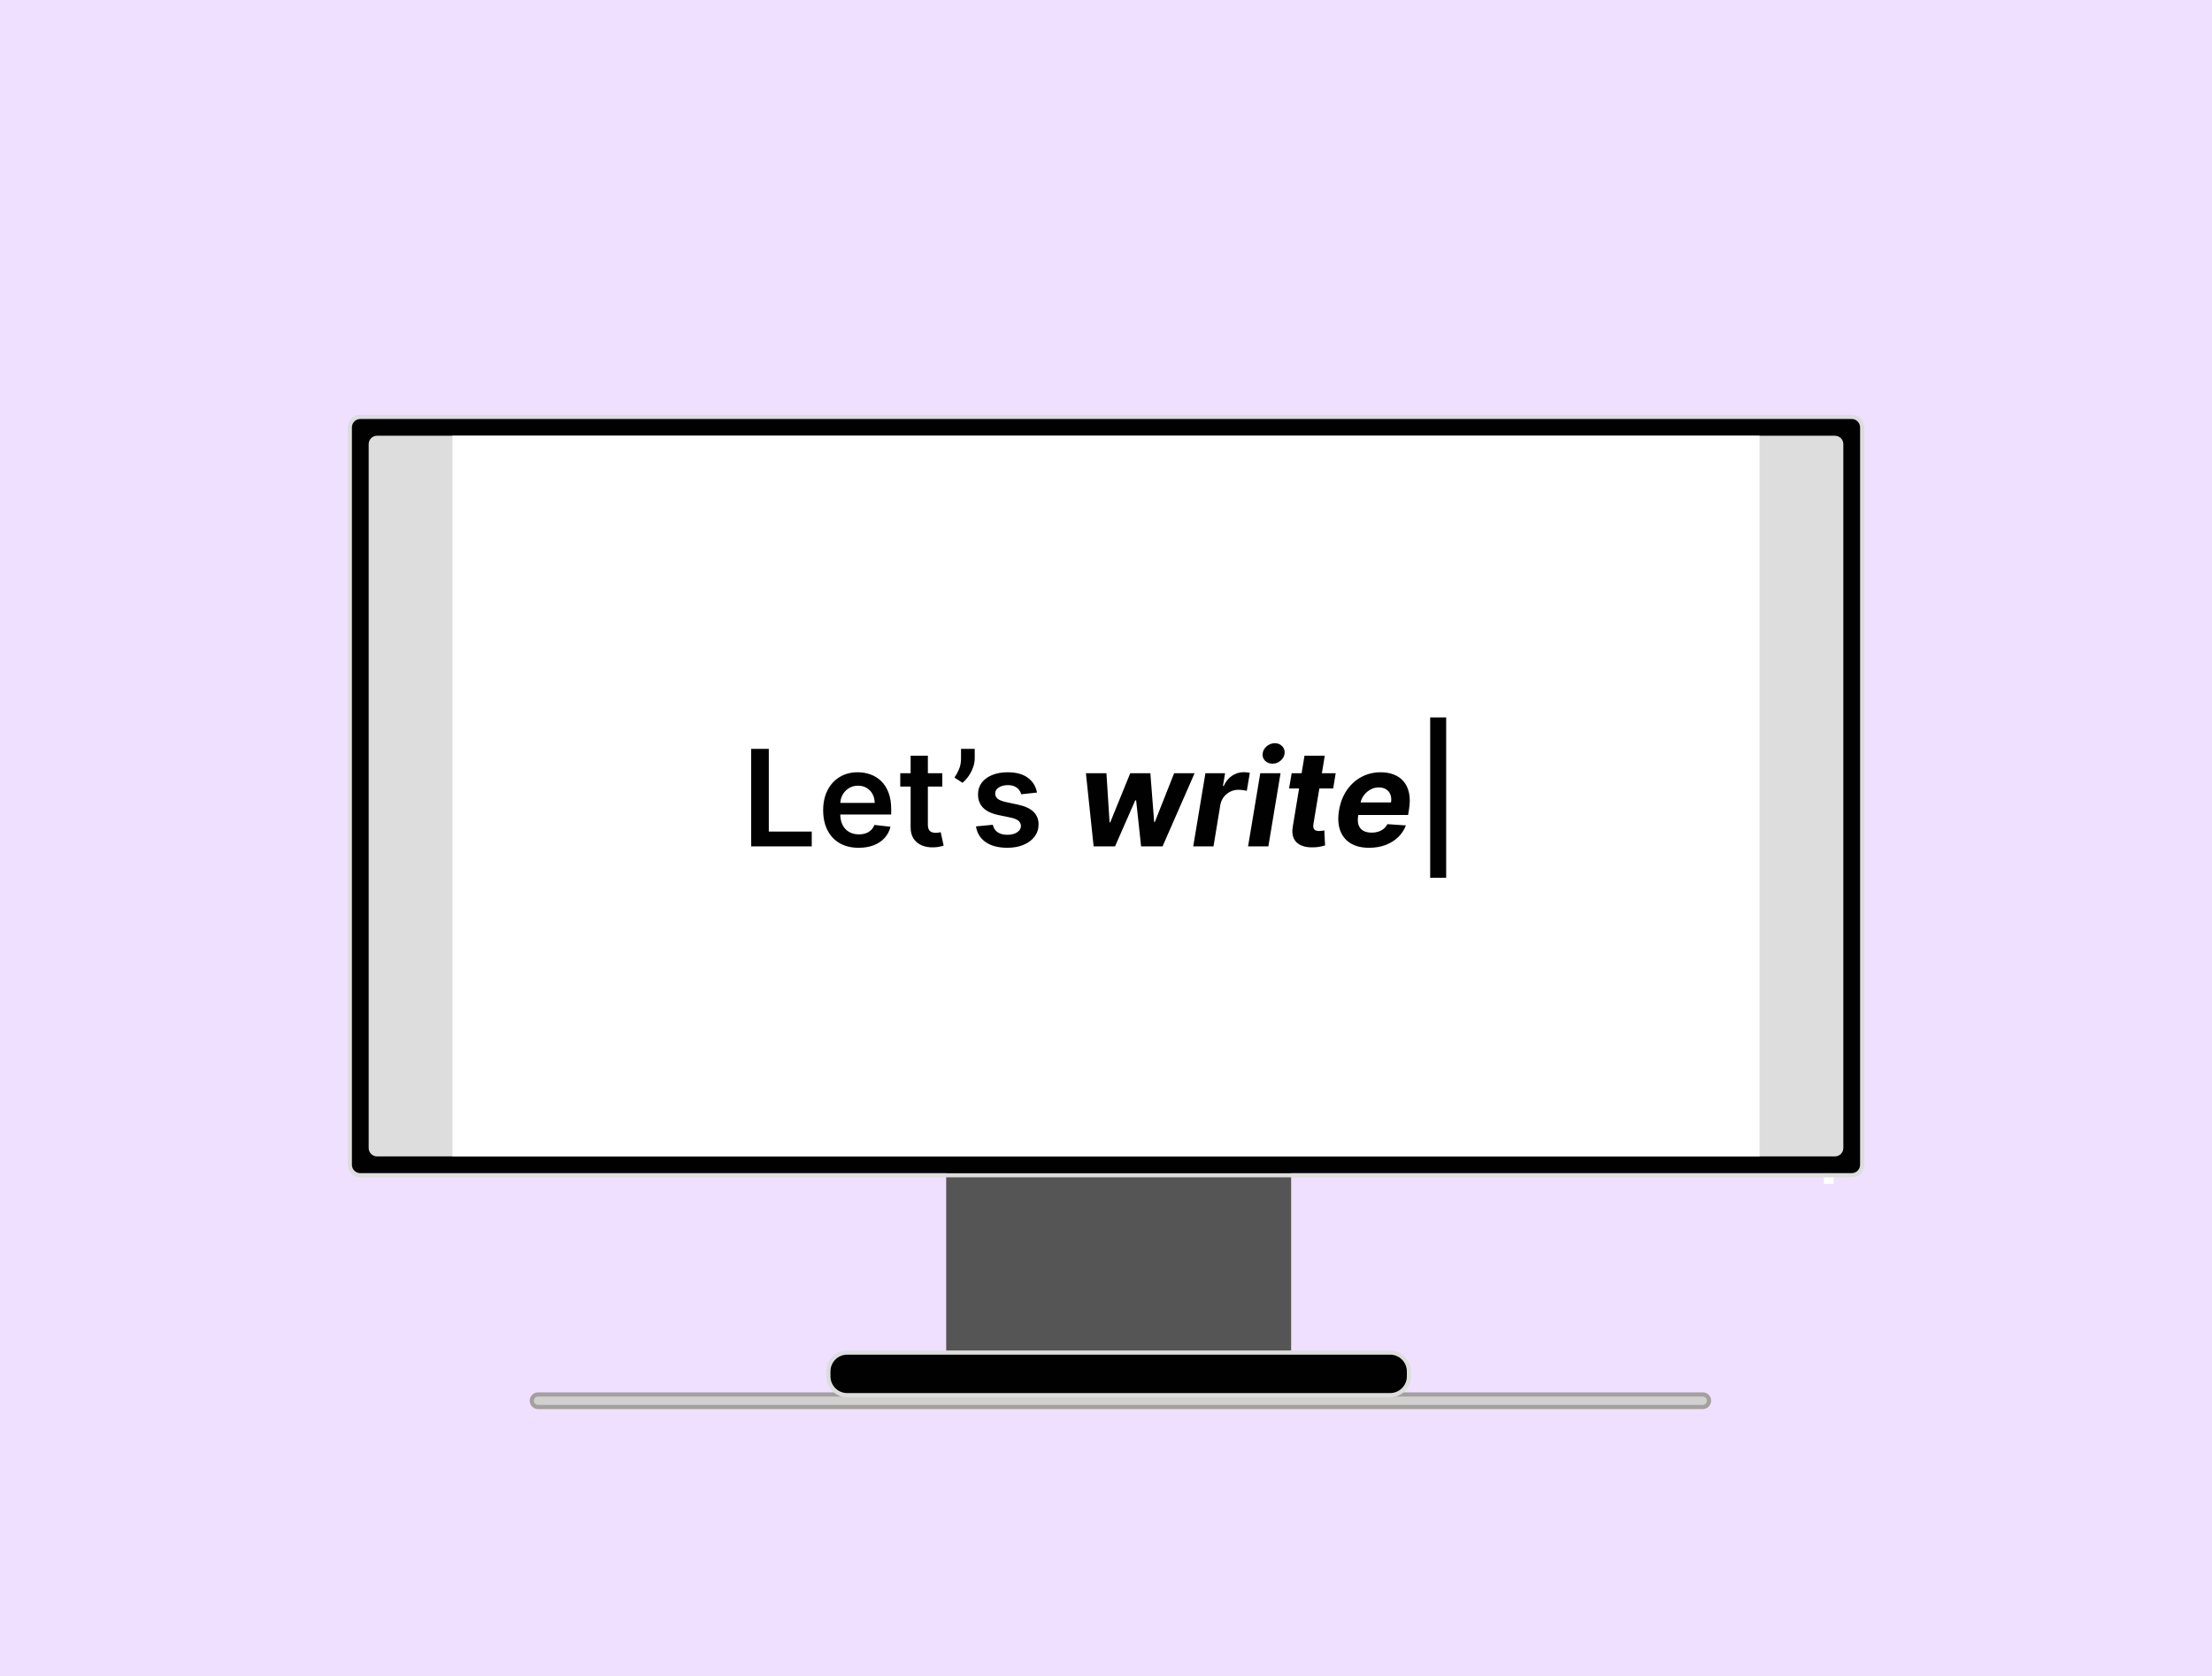
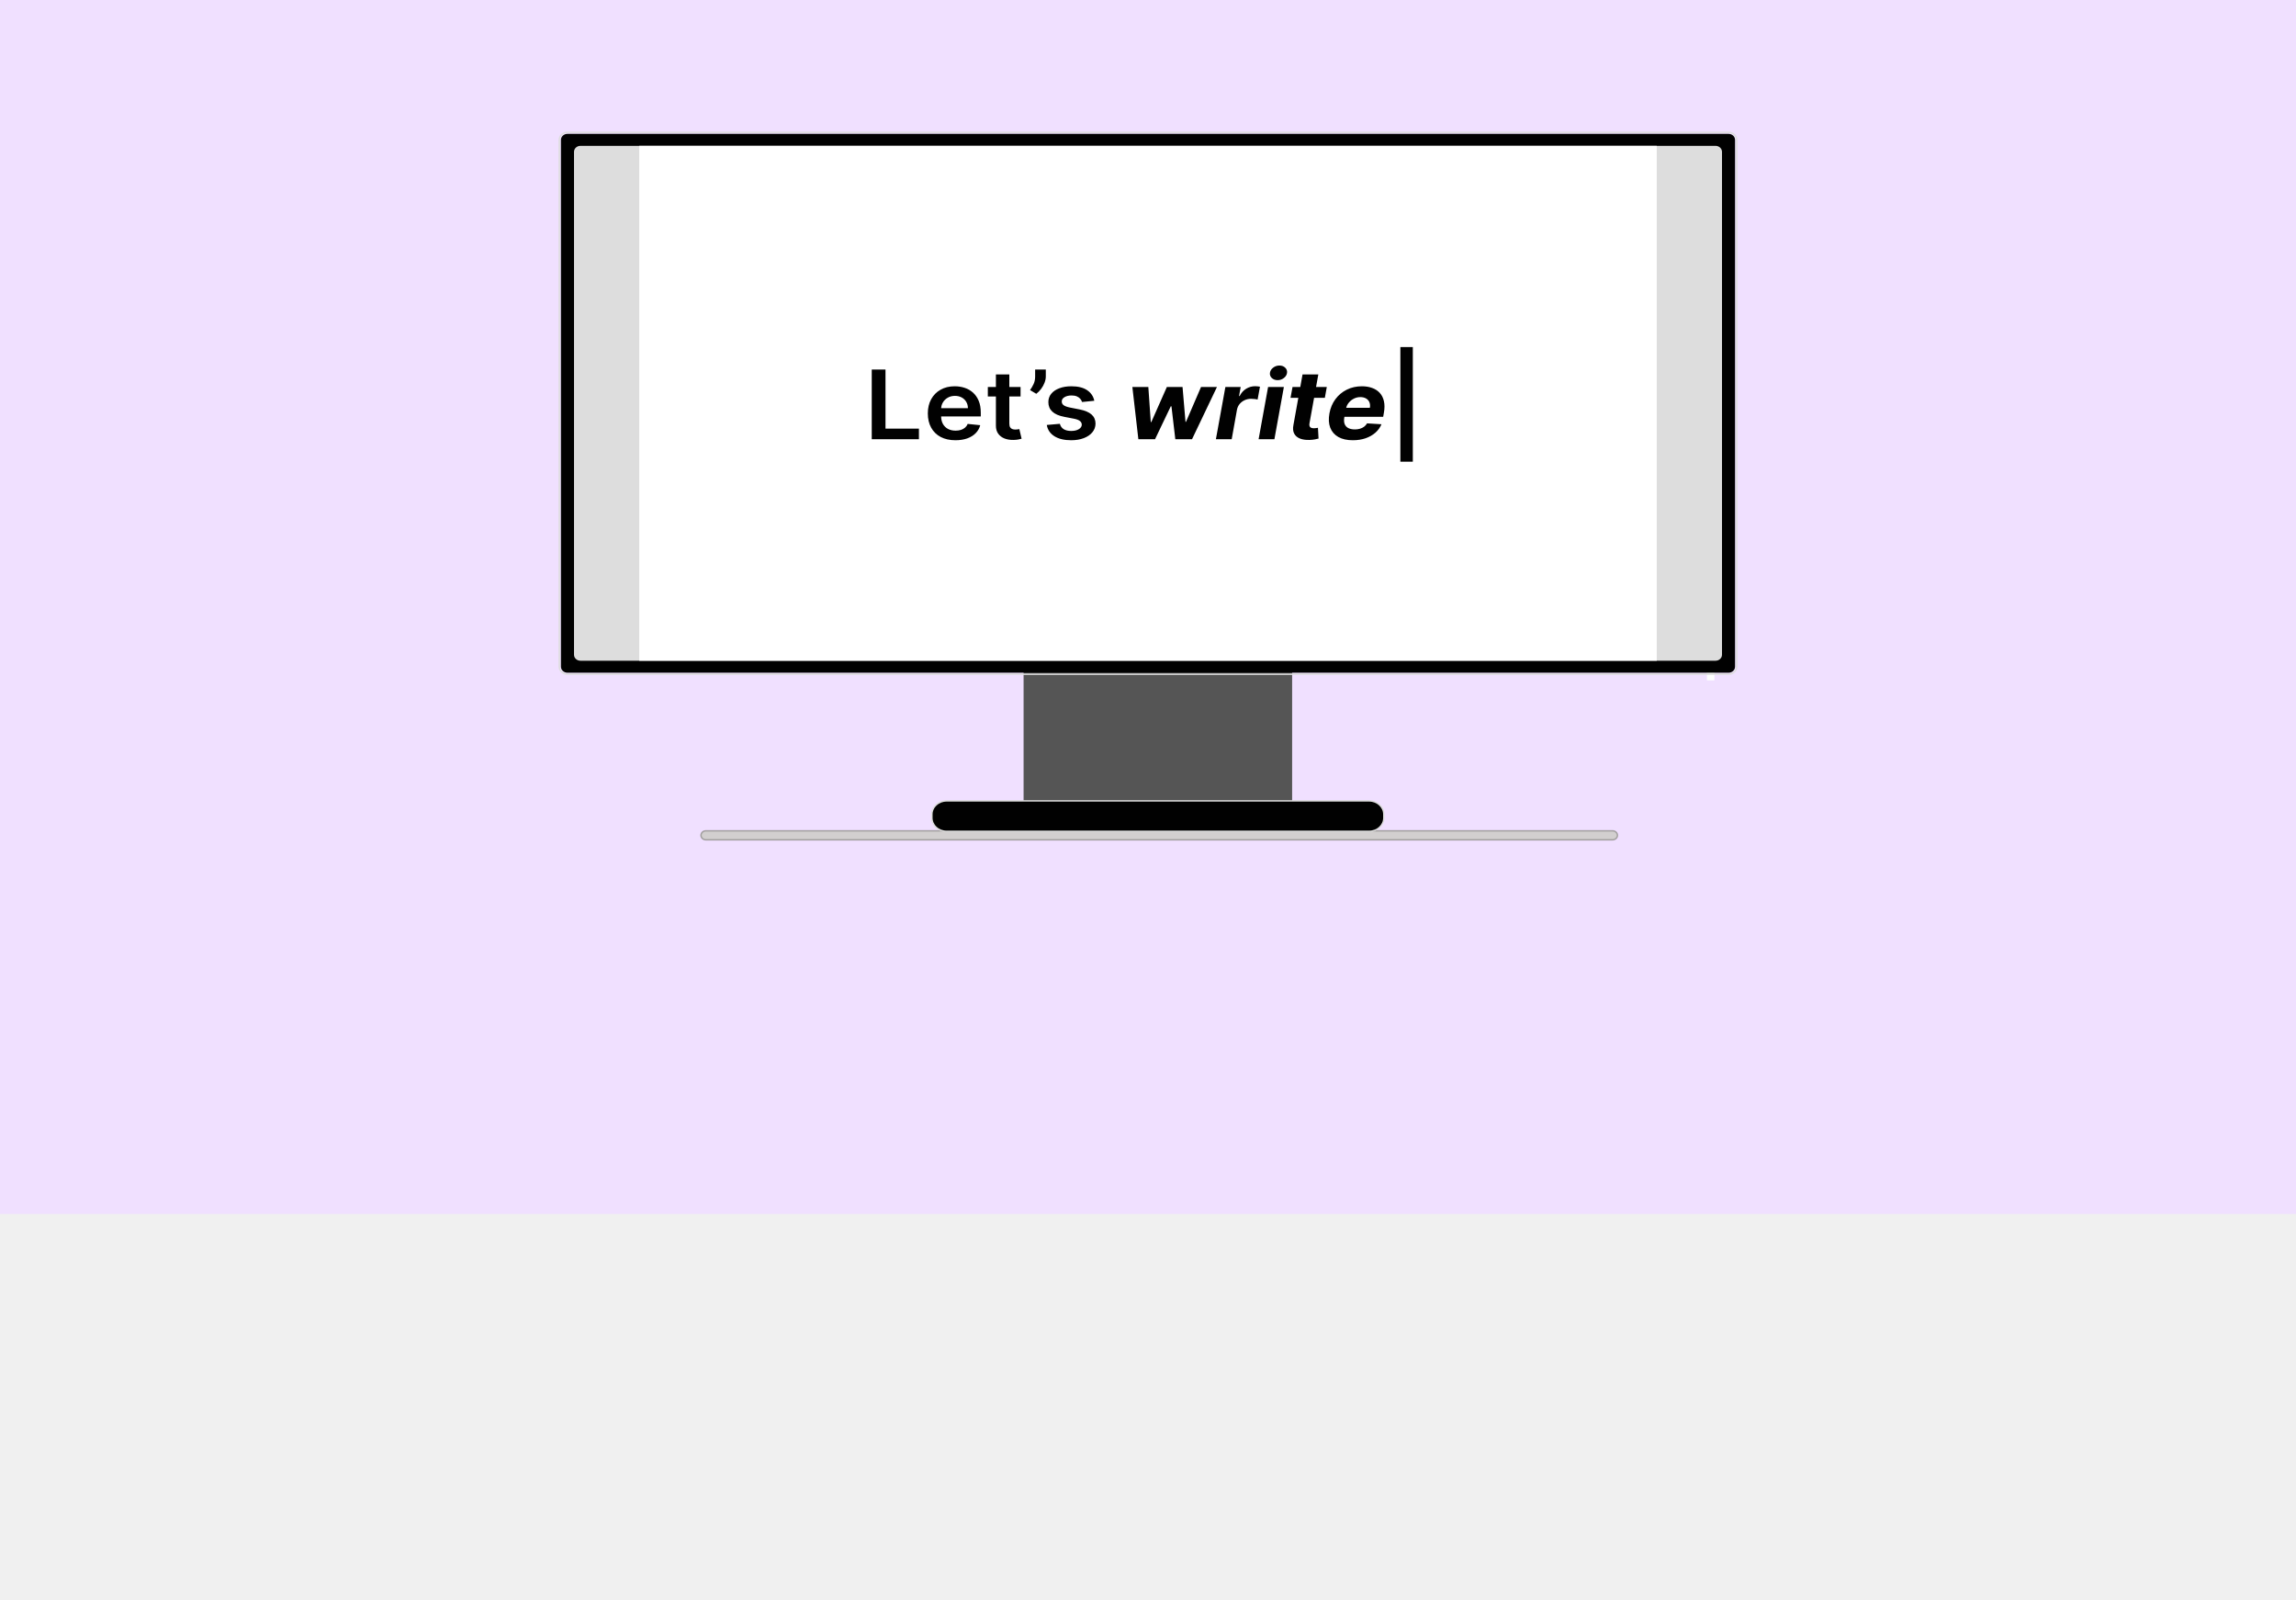
- <svg xmlns="http://www.w3.org/2000/svg" width="264" height="200" viewBox="0 0 264 200" fill="none">
-   <rect width="264" height="200" fill="#F0E0FF" />
-   <rect x="63.47" y="166.407" width="140.5" height="1.5" rx="0.75" fill="#D2CFCF" stroke="#A3A0A0" stroke-width="0.5" />
-   <rect x="112.927" y="124.978" width="41.169" height="38.763" rx="2" fill="#555555" />
-   <rect x="98.866" y="161.407" width="69.29" height="5.086" rx="2.25" fill="#010101" stroke="#DDDDDD" stroke-width="0.5" />
-   <path d="M217.69 137.5H218.836V141.276H217.69V137.5Z" fill="white" />
-   <rect x="41.75" y="49.75" width="180.5" height="90.5" rx="1.25" stroke="#DDDDDD" stroke-width="0.5" />
-   <rect x="42" y="50" width="180" height="90" rx="1" fill="#010101" />
-   <rect x="44" y="52" width="176" height="86" rx="1" fill="#DDDDDD" />
-   <rect width="156" height="86" transform="translate(54 52)" fill="white" />
-   <path d="M89.648 101V89.364H91.756V99.233H96.881V101H89.648ZM102.483 101.17C101.608 101.17 100.852 100.989 100.216 100.625C99.583 100.258 99.097 99.739 98.756 99.068C98.415 98.394 98.244 97.6 98.244 96.688C98.244 95.79 98.415 95.002 98.756 94.324C99.1 93.642 99.581 93.112 100.199 92.733C100.816 92.35 101.542 92.159 102.375 92.159C102.913 92.159 103.42 92.246 103.898 92.421C104.379 92.591 104.803 92.856 105.17 93.216C105.542 93.576 105.833 94.034 106.045 94.591C106.258 95.144 106.364 95.803 106.364 96.568V97.199H99.21V95.812H104.392C104.388 95.419 104.303 95.068 104.136 94.761C103.97 94.451 103.737 94.206 103.438 94.028C103.142 93.85 102.797 93.761 102.403 93.761C101.983 93.761 101.614 93.864 101.295 94.068C100.977 94.269 100.729 94.534 100.551 94.864C100.377 95.189 100.288 95.547 100.284 95.938V97.148C100.284 97.655 100.377 98.091 100.562 98.454C100.748 98.814 101.008 99.091 101.341 99.284C101.674 99.474 102.064 99.568 102.511 99.568C102.811 99.568 103.081 99.526 103.324 99.443C103.566 99.356 103.777 99.229 103.955 99.062C104.133 98.896 104.267 98.689 104.358 98.443L106.278 98.659C106.157 99.167 105.926 99.61 105.585 99.989C105.248 100.364 104.816 100.655 104.29 100.864C103.763 101.068 103.161 101.17 102.483 101.17ZM112.462 92.273V93.864H107.445V92.273H112.462ZM108.683 90.182H110.74V98.375C110.74 98.651 110.782 98.864 110.865 99.011C110.952 99.155 111.066 99.254 111.206 99.307C111.346 99.36 111.501 99.386 111.672 99.386C111.801 99.386 111.918 99.377 112.024 99.358C112.134 99.339 112.217 99.322 112.274 99.307L112.621 100.915C112.511 100.953 112.354 100.994 112.149 101.04C111.948 101.085 111.702 101.112 111.411 101.119C110.895 101.134 110.431 101.057 110.018 100.886C109.606 100.712 109.278 100.443 109.036 100.08C108.797 99.716 108.679 99.261 108.683 98.716V90.182ZM116.332 89.364V90.523C116.332 90.856 116.268 91.203 116.139 91.562C116.014 91.919 115.842 92.26 115.622 92.585C115.402 92.907 115.152 93.184 114.872 93.415L113.918 92.796C114.126 92.481 114.308 92.142 114.463 91.778C114.618 91.411 114.696 90.996 114.696 90.534V89.364H116.332ZM123.767 94.579L121.892 94.784C121.839 94.595 121.746 94.417 121.614 94.25C121.485 94.083 121.311 93.949 121.091 93.847C120.871 93.744 120.602 93.693 120.284 93.693C119.856 93.693 119.496 93.786 119.205 93.972C118.917 94.157 118.775 94.398 118.778 94.693C118.775 94.947 118.867 95.153 119.057 95.312C119.25 95.472 119.568 95.602 120.011 95.704L121.5 96.023C122.326 96.201 122.939 96.483 123.341 96.869C123.746 97.256 123.951 97.761 123.955 98.386C123.951 98.936 123.79 99.421 123.472 99.841C123.157 100.258 122.72 100.583 122.159 100.818C121.598 101.053 120.955 101.17 120.227 101.17C119.159 101.17 118.299 100.947 117.648 100.5C116.996 100.049 116.608 99.422 116.483 98.619L118.489 98.426C118.58 98.82 118.773 99.117 119.068 99.318C119.364 99.519 119.748 99.619 120.222 99.619C120.71 99.619 121.102 99.519 121.398 99.318C121.697 99.117 121.847 98.869 121.847 98.574C121.847 98.324 121.75 98.117 121.557 97.954C121.367 97.792 121.072 97.667 120.67 97.579L119.182 97.267C118.345 97.093 117.725 96.799 117.324 96.386C116.922 95.97 116.723 95.443 116.727 94.807C116.723 94.269 116.869 93.803 117.165 93.409C117.464 93.011 117.879 92.704 118.409 92.489C118.943 92.269 119.559 92.159 120.256 92.159C121.278 92.159 122.083 92.377 122.67 92.812C123.261 93.248 123.627 93.837 123.767 94.579ZM130.523 101L129.602 92.273H132.051L132.426 98.136H132.506L134.892 92.273H137.295L137.75 98.102H137.824L140.131 92.273H142.574L138.75 101H136.188L135.597 95.511H135.489L133.08 101H130.523ZM142.411 101L143.865 92.273H146.212L145.956 93.796H146.047C146.297 93.254 146.632 92.845 147.053 92.568C147.477 92.288 147.933 92.148 148.422 92.148C148.543 92.148 148.67 92.155 148.803 92.171C148.939 92.182 149.06 92.201 149.166 92.227L148.803 94.381C148.696 94.343 148.545 94.312 148.348 94.29C148.155 94.263 147.971 94.25 147.797 94.25C147.445 94.25 147.117 94.328 146.814 94.483C146.511 94.635 146.255 94.847 146.047 95.119C145.842 95.392 145.708 95.706 145.643 96.062L144.831 101H142.411ZM148.957 101L150.412 92.273H152.832L151.378 101H148.957ZM151.872 91.136C151.512 91.136 151.215 91.017 150.98 90.778C150.749 90.536 150.654 90.248 150.696 89.915C150.738 89.574 150.901 89.286 151.185 89.051C151.469 88.812 151.791 88.693 152.151 88.693C152.51 88.693 152.804 88.812 153.031 89.051C153.259 89.286 153.353 89.574 153.315 89.915C153.277 90.248 153.116 90.536 152.832 90.778C152.552 91.017 152.232 91.136 151.872 91.136ZM159.413 92.273L159.112 94.091H153.851L154.158 92.273H159.413ZM155.692 90.182H158.112L156.76 98.318C156.722 98.542 156.728 98.716 156.777 98.841C156.826 98.962 156.908 99.047 157.021 99.097C157.139 99.146 157.279 99.171 157.442 99.171C157.555 99.171 157.671 99.161 157.788 99.142C157.906 99.119 157.995 99.102 158.055 99.091L158.146 100.892C158.01 100.934 157.826 100.979 157.595 101.028C157.368 101.078 157.099 101.108 156.788 101.119C156.197 101.142 155.697 101.064 155.288 100.886C154.879 100.705 154.586 100.426 154.408 100.051C154.23 99.676 154.192 99.204 154.294 98.636L155.692 90.182ZM163.396 101.17C162.502 101.17 161.762 100.989 161.175 100.625C160.588 100.258 160.175 99.739 159.936 99.068C159.701 98.394 159.661 97.597 159.817 96.676C159.968 95.778 160.273 94.99 160.732 94.312C161.194 93.635 161.773 93.106 162.47 92.727C163.167 92.349 163.944 92.159 164.8 92.159C165.375 92.159 165.896 92.252 166.362 92.438C166.832 92.619 167.222 92.896 167.533 93.267C167.843 93.635 168.055 94.095 168.169 94.648C168.286 95.201 168.285 95.849 168.163 96.591L168.055 97.256H160.692L160.925 95.756H166.016C166.072 95.407 166.05 95.099 165.947 94.829C165.845 94.561 165.675 94.35 165.436 94.199C165.197 94.044 164.904 93.966 164.555 93.966C164.199 93.966 163.866 94.053 163.555 94.227C163.245 94.401 162.983 94.631 162.771 94.915C162.563 95.195 162.429 95.5 162.368 95.829L162.101 97.318C162.025 97.776 162.04 98.157 162.146 98.46C162.256 98.763 162.446 98.99 162.714 99.142C162.983 99.29 163.324 99.364 163.737 99.364C164.006 99.364 164.258 99.326 164.493 99.25C164.732 99.174 164.944 99.062 165.129 98.915C165.315 98.763 165.466 98.576 165.584 98.352L167.794 98.5C167.589 99.038 167.279 99.508 166.862 99.909C166.446 100.307 165.944 100.617 165.357 100.841C164.773 101.061 164.12 101.17 163.396 101.17ZM172.599 85.614V104.75H170.69V85.614H172.599Z" fill="#010101" />
+ <svg xmlns="http://www.w3.org/2000/svg" width="600" height="418" viewBox="100 100 400 418" fill="none">
+   <g clip-path="url(#clip0_1678_3438)">
+     <path d="M600 0H0V417.196H600V0Z" fill="#F0E0FF" />
+     <path d="M421.398 317.095H184.466C183.76 317.095 183.188 317.62 183.188 318.268C183.188 318.916 183.76 319.442 184.466 319.442H421.398C422.104 319.442 422.676 318.916 422.676 318.268C422.676 317.62 422.104 317.095 421.398 317.095Z" fill="#D2CFCF" stroke="#A3A0A0" stroke-width="0.375" />
+     <path d="M334.254 252.28H270.898C269.016 252.28 267.489 253.681 267.489 255.409V309.795C267.489 311.524 269.016 312.924 270.898 312.924H334.254C336.137 312.924 337.664 311.524 337.664 309.795V255.409C337.664 253.681 336.137 252.28 334.254 252.28Z" fill="#555555" />
+     <path d="M357.795 309.272H247.358C245.24 309.272 243.522 310.848 243.522 312.793V313.709C243.522 315.653 245.24 317.229 247.358 317.229H357.795C359.913 317.229 361.63 315.653 361.63 313.709V312.793C361.63 310.848 359.913 309.272 357.795 309.272Z" fill="#010101" stroke="#DDDDDD" stroke-width="0.375" />
+     <path d="M446.062 271.87H448.016V277.778H446.062V271.87Z" fill="white" />
+     <path d="M451.705 134.587H148.296C147.119 134.587 146.165 135.462 146.165 136.542V274.217C146.165 275.297 147.119 276.173 148.296 276.173H451.705C452.882 276.173 453.835 275.297 453.835 274.217V136.542C453.835 135.462 452.882 134.587 451.705 134.587Z" stroke="#DDDDDD" stroke-width="0.375" />
+     <path d="M451.704 134.978H148.295C147.354 134.978 146.591 135.678 146.591 136.542V274.217C146.591 275.081 147.354 275.782 148.295 275.782H451.704C452.646 275.782 453.409 275.081 453.409 274.217V136.542C453.409 135.678 452.646 134.978 451.704 134.978Z" fill="#010101" />
+     <path d="M448.295 138.107H151.705C150.763 138.107 150 138.807 150 139.671V271.088C150 271.952 150.763 272.652 151.705 272.652H448.295C449.237 272.652 450 271.952 450 271.088V139.671C450 138.807 449.237 138.107 448.295 138.107Z" fill="#DDDDDD" />
+     <path d="M432.955 138.107H167.046V272.652H432.955V138.107Z" fill="white" />
+     <path d="M227.809 214.767V196.562H231.402V212.002H240.138V214.767H227.809ZM249.687 215.033C248.195 215.033 246.907 214.749 245.823 214.18C244.744 213.606 243.915 212.793 243.334 211.744C242.753 210.689 242.462 209.448 242.462 208.02C242.462 206.615 242.753 205.383 243.334 204.322C243.921 203.255 244.741 202.425 245.794 201.833C246.845 201.234 248.083 200.935 249.503 200.935C250.42 200.935 251.284 201.071 252.099 201.344C252.919 201.611 253.641 202.026 254.267 202.589C254.901 203.152 255.397 203.869 255.759 204.74C256.122 205.605 256.302 206.636 256.302 207.833V208.82H244.108V206.651H252.941C252.934 206.035 252.789 205.486 252.505 205.006C252.222 204.52 251.824 204.138 251.315 203.86C250.81 203.581 250.222 203.442 249.551 203.442C248.835 203.442 248.206 203.602 247.662 203.922C247.12 204.236 246.697 204.651 246.394 205.166C246.097 205.676 245.945 206.236 245.939 206.846V208.74C245.939 209.534 246.097 210.215 246.413 210.784C246.73 211.347 247.173 211.78 247.74 212.082C248.308 212.378 248.973 212.527 249.735 212.527C250.246 212.527 250.706 212.461 251.12 212.331C251.533 212.195 251.893 211.996 252.196 211.735C252.499 211.475 252.728 211.152 252.883 210.767L256.156 211.104C255.949 211.898 255.556 212.592 254.974 213.184C254.4 213.772 253.664 214.227 252.767 214.554C251.869 214.873 250.843 215.033 249.687 215.033ZM266.697 201.113V203.602H258.145V201.113H266.697ZM260.255 197.842H263.761V210.66C263.761 211.092 263.833 211.424 263.974 211.655C264.123 211.881 264.317 212.035 264.556 212.118C264.794 212.201 265.059 212.242 265.35 212.242C265.57 212.242 265.769 212.227 265.95 212.198C266.138 212.168 266.279 212.141 266.376 212.118L266.968 214.634C266.78 214.693 266.513 214.757 266.163 214.829C265.82 214.9 265.401 214.942 264.905 214.953C264.026 214.976 263.235 214.856 262.531 214.588C261.828 214.316 261.269 213.895 260.857 213.327C260.449 212.758 260.248 212.047 260.255 211.193V197.842ZM273.293 196.562V198.375C273.293 198.897 273.184 199.439 272.964 200.002C272.751 200.559 272.458 201.092 272.083 201.602C271.708 202.106 271.282 202.538 270.805 202.9L269.178 201.931C269.533 201.439 269.843 200.908 270.107 200.34C270.372 199.765 270.505 199.116 270.505 198.393V196.562H273.293ZM285.966 204.722L282.77 205.042C282.68 204.746 282.522 204.467 282.297 204.206C282.077 203.946 281.78 203.735 281.405 203.575C281.03 203.415 280.572 203.335 280.03 203.335C279.3 203.335 278.686 203.48 278.19 203.771C277.699 204.061 277.457 204.437 277.463 204.9C277.457 205.297 277.614 205.62 277.938 205.869C278.267 206.118 278.809 206.322 279.564 206.482L282.102 206.98C283.51 207.258 284.555 207.7 285.24 208.304C285.931 208.909 286.28 209.7 286.287 210.678C286.28 211.537 286.006 212.296 285.464 212.953C284.927 213.606 284.182 214.114 283.226 214.482C282.269 214.85 281.173 215.033 279.932 215.033C278.112 215.033 276.646 214.684 275.536 213.984C274.425 213.279 273.764 212.298 273.551 211.042L276.97 210.74C277.125 211.356 277.454 211.821 277.957 212.135C278.461 212.449 279.116 212.607 279.924 212.607C280.756 212.607 281.424 212.449 281.928 212.135C282.438 211.821 282.694 211.433 282.694 210.971C282.694 210.58 282.528 210.257 282.199 210.002C281.876 209.747 281.373 209.552 280.688 209.415L278.151 208.926C276.724 208.654 275.668 208.195 274.984 207.549C274.299 206.897 273.96 206.073 273.966 205.077C273.96 204.236 274.209 203.507 274.713 202.891C275.223 202.269 275.93 201.788 276.834 201.451C277.744 201.107 278.794 200.935 279.982 200.935C281.724 200.935 283.096 201.276 284.097 201.957C285.104 202.639 285.728 203.56 285.966 204.722ZM297.482 214.767L295.913 201.113H300.087L300.726 210.287H300.863L304.93 201.113H309.026L309.801 210.233H309.927L313.86 201.113H318.024L311.506 214.767H307.139L306.131 206.18H305.947L301.841 214.767H297.482ZM317.746 214.767L320.224 201.113H324.225L323.789 203.495H323.944C324.37 202.648 324.941 202.008 325.659 201.575C326.381 201.137 327.159 200.917 327.992 200.917C328.198 200.917 328.415 200.929 328.641 200.953C328.873 200.971 329.08 201 329.26 201.042L328.641 204.411C328.459 204.352 328.202 204.304 327.866 204.269C327.537 204.227 327.223 204.206 326.927 204.206C326.327 204.206 325.768 204.328 325.251 204.571C324.735 204.808 324.298 205.14 323.944 205.566C323.594 205.993 323.366 206.485 323.255 207.042L321.871 214.767H317.746ZM328.904 214.767L331.384 201.113H335.509L333.031 214.767H328.904ZM333.873 199.335C333.259 199.335 332.753 199.148 332.352 198.775C331.959 198.396 331.797 197.945 331.868 197.424C331.94 196.891 332.218 196.44 332.702 196.073C333.186 195.699 333.735 195.513 334.348 195.513C334.96 195.513 335.461 195.699 335.848 196.073C336.237 196.44 336.397 196.891 336.332 197.424C336.268 197.945 335.993 198.396 335.509 198.775C335.032 199.148 334.486 199.335 333.873 199.335ZM346.727 201.113L346.214 203.957H337.246L337.769 201.113H346.727ZM340.384 197.842H344.509L342.205 210.571C342.14 210.921 342.15 211.193 342.234 211.389C342.317 211.578 342.457 211.712 342.649 211.789C342.851 211.866 343.089 211.904 343.367 211.904C343.56 211.904 343.757 211.89 343.957 211.86C344.158 211.824 344.31 211.798 344.412 211.78L344.567 214.598C344.335 214.663 344.022 214.734 343.628 214.81C343.241 214.889 342.782 214.936 342.252 214.953C341.245 214.989 340.393 214.867 339.695 214.588C338.998 214.305 338.499 213.869 338.195 213.282C337.892 212.695 337.827 211.958 338.001 211.069L340.384 197.842ZM353.516 215.033C351.992 215.033 350.731 214.749 349.73 214.18C348.73 213.606 348.026 212.793 347.618 211.744C347.218 210.689 347.149 209.442 347.415 208.002C347.673 206.598 348.193 205.365 348.975 204.304C349.763 203.243 350.749 202.417 351.938 201.824C353.126 201.231 354.45 200.935 355.909 200.935C356.889 200.935 357.777 201.08 358.572 201.371C359.373 201.655 360.038 202.088 360.568 202.668C361.096 203.243 361.457 203.963 361.652 204.829C361.851 205.694 361.849 206.707 361.641 207.869L361.457 208.909H348.907L349.304 206.562H357.982C358.077 206.017 358.04 205.534 357.864 205.113C357.69 204.692 357.401 204.363 356.993 204.126C356.586 203.883 356.086 203.762 355.491 203.762C354.885 203.762 354.317 203.898 353.787 204.171C353.259 204.443 352.812 204.802 352.451 205.246C352.096 205.685 351.868 206.162 351.764 206.677L351.309 209.007C351.179 209.724 351.205 210.319 351.385 210.793C351.573 211.267 351.897 211.623 352.353 211.86C352.812 212.091 353.393 212.207 354.097 212.207C354.556 212.207 354.985 212.147 355.386 212.029C355.793 211.91 356.155 211.735 356.47 211.504C356.787 211.267 357.044 210.974 357.245 210.624L361.013 210.855C360.663 211.697 360.135 212.432 359.424 213.06C358.715 213.682 357.859 214.167 356.859 214.518C355.863 214.862 354.75 215.033 353.516 215.033ZM369.203 190.695V220.633H365.949V190.695H369.203Z" fill="#010101" />
+   </g>
+   <defs>
+     <clipPath id="clip0_1678_3438">
+       <rect width="600" height="417.196" fill="white" />
+     </clipPath>
+   </defs>
</svg>
